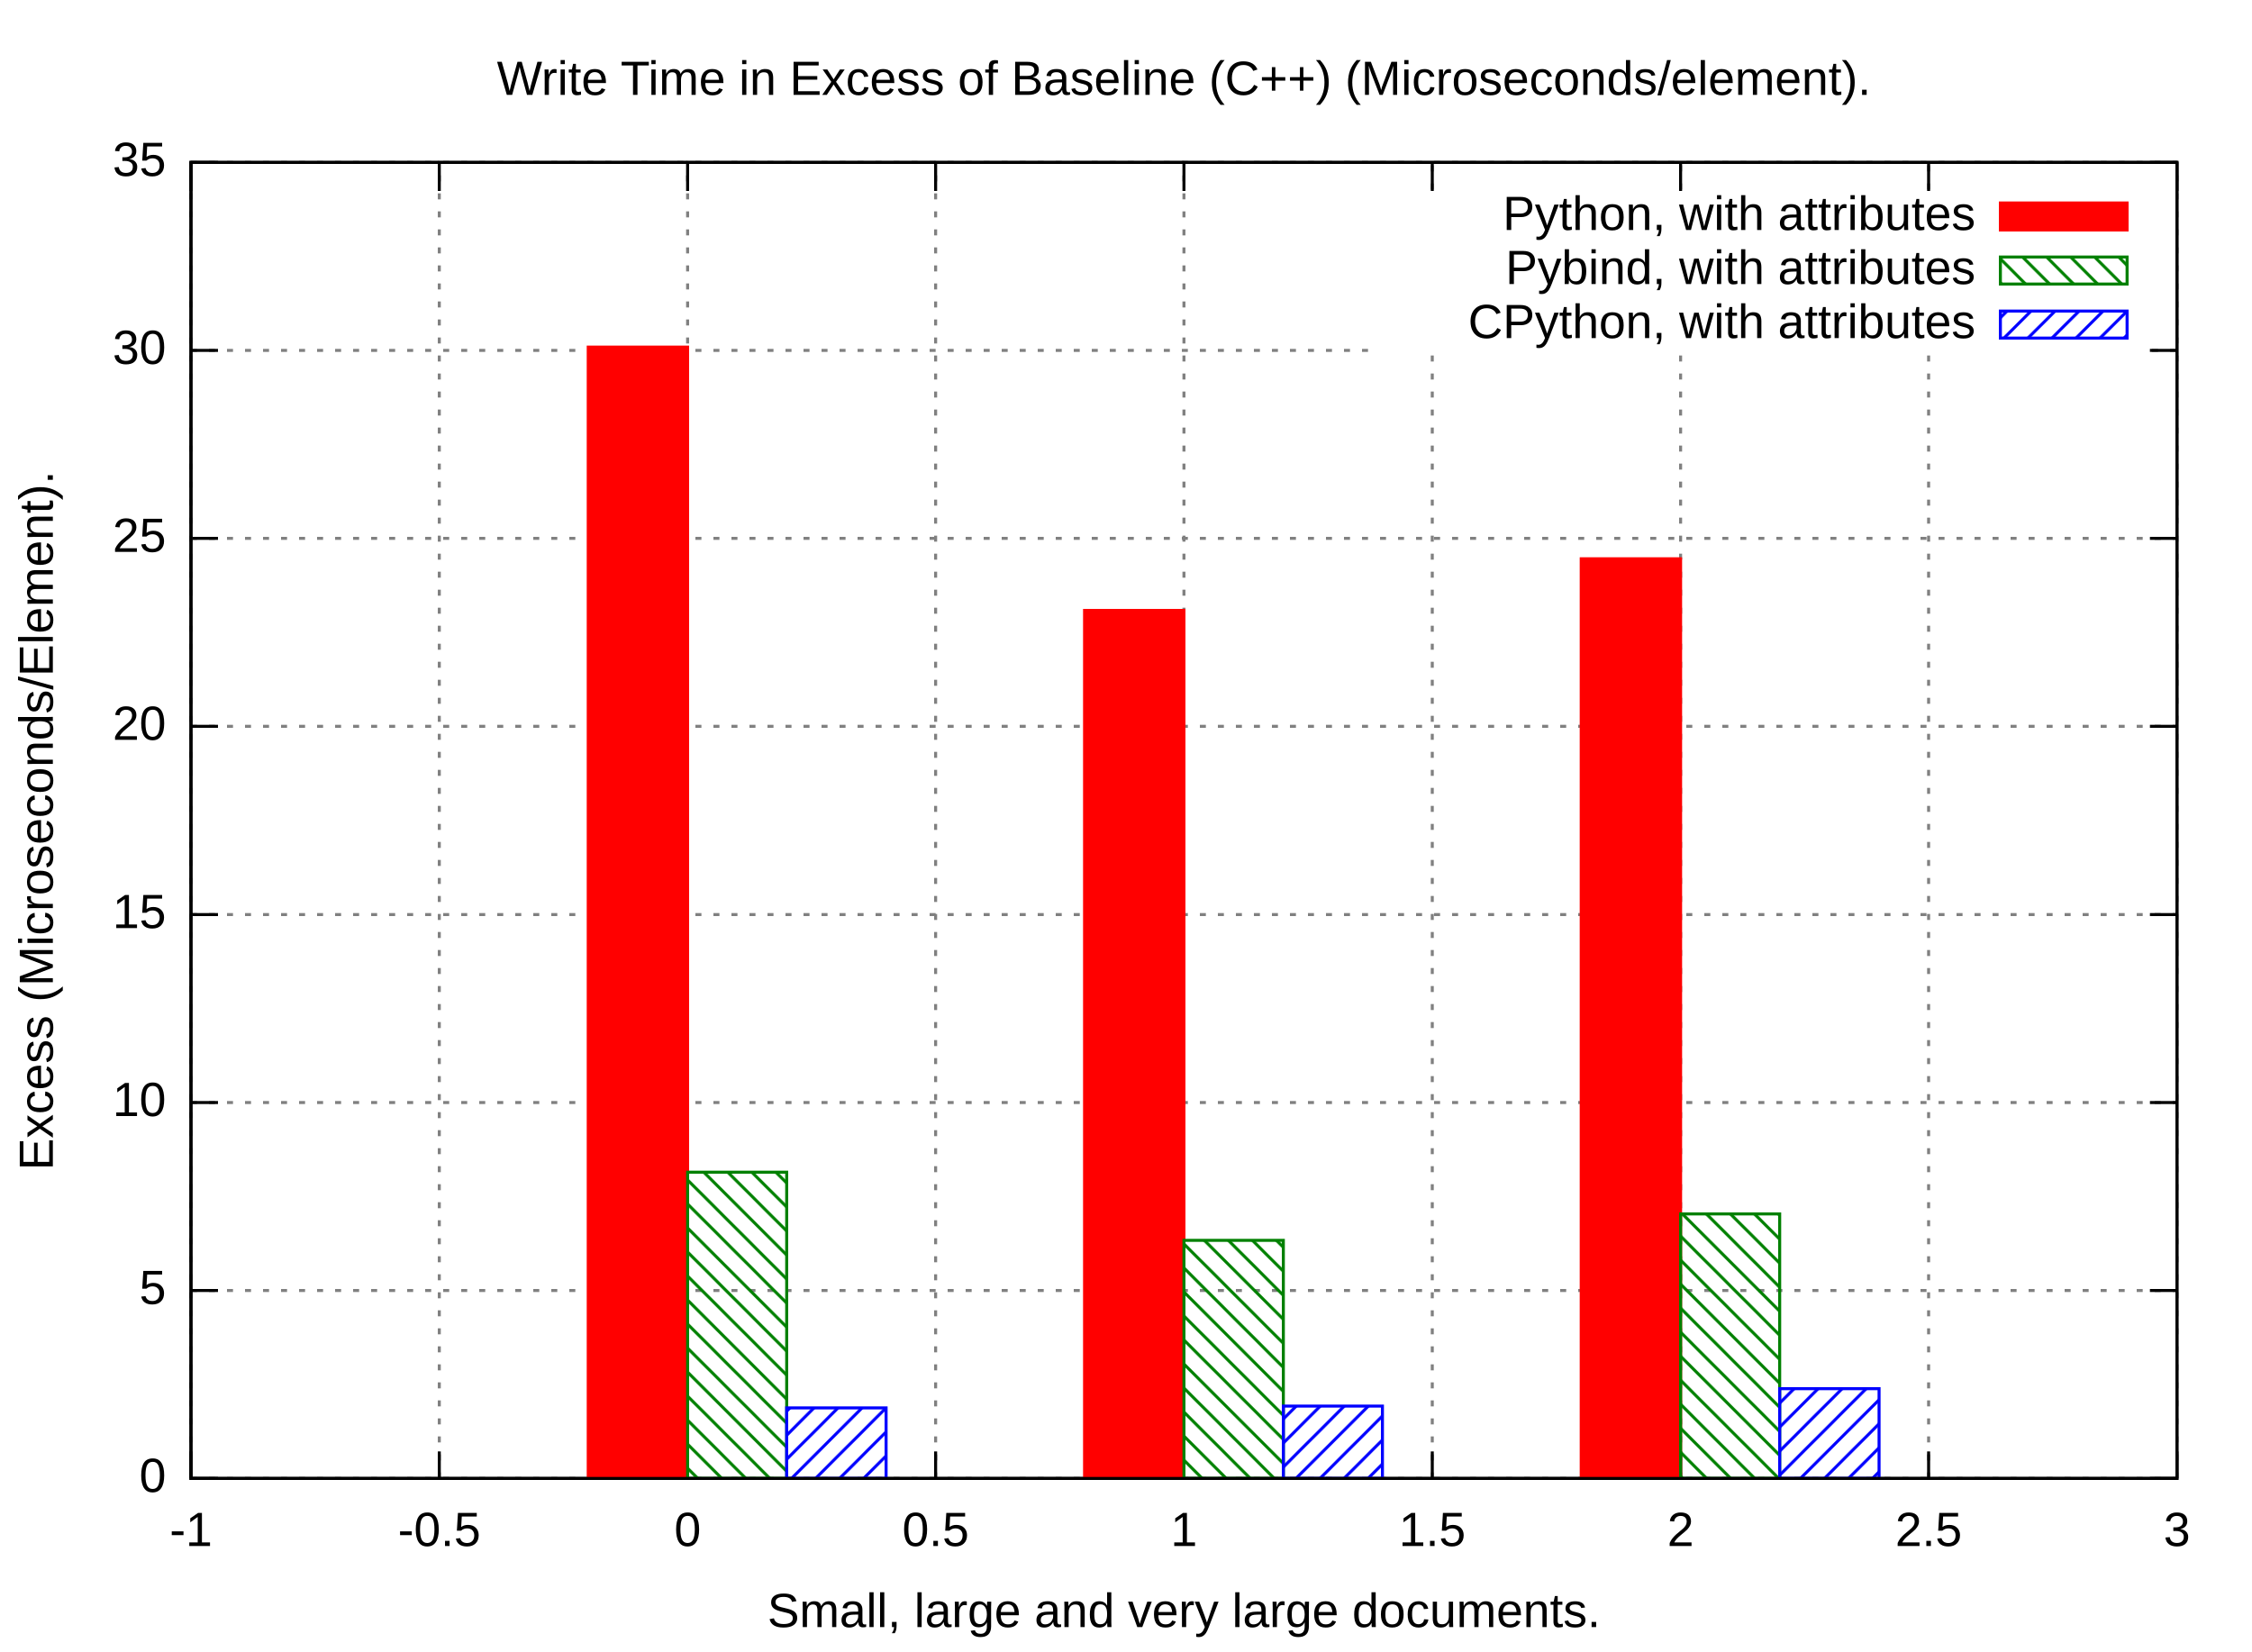
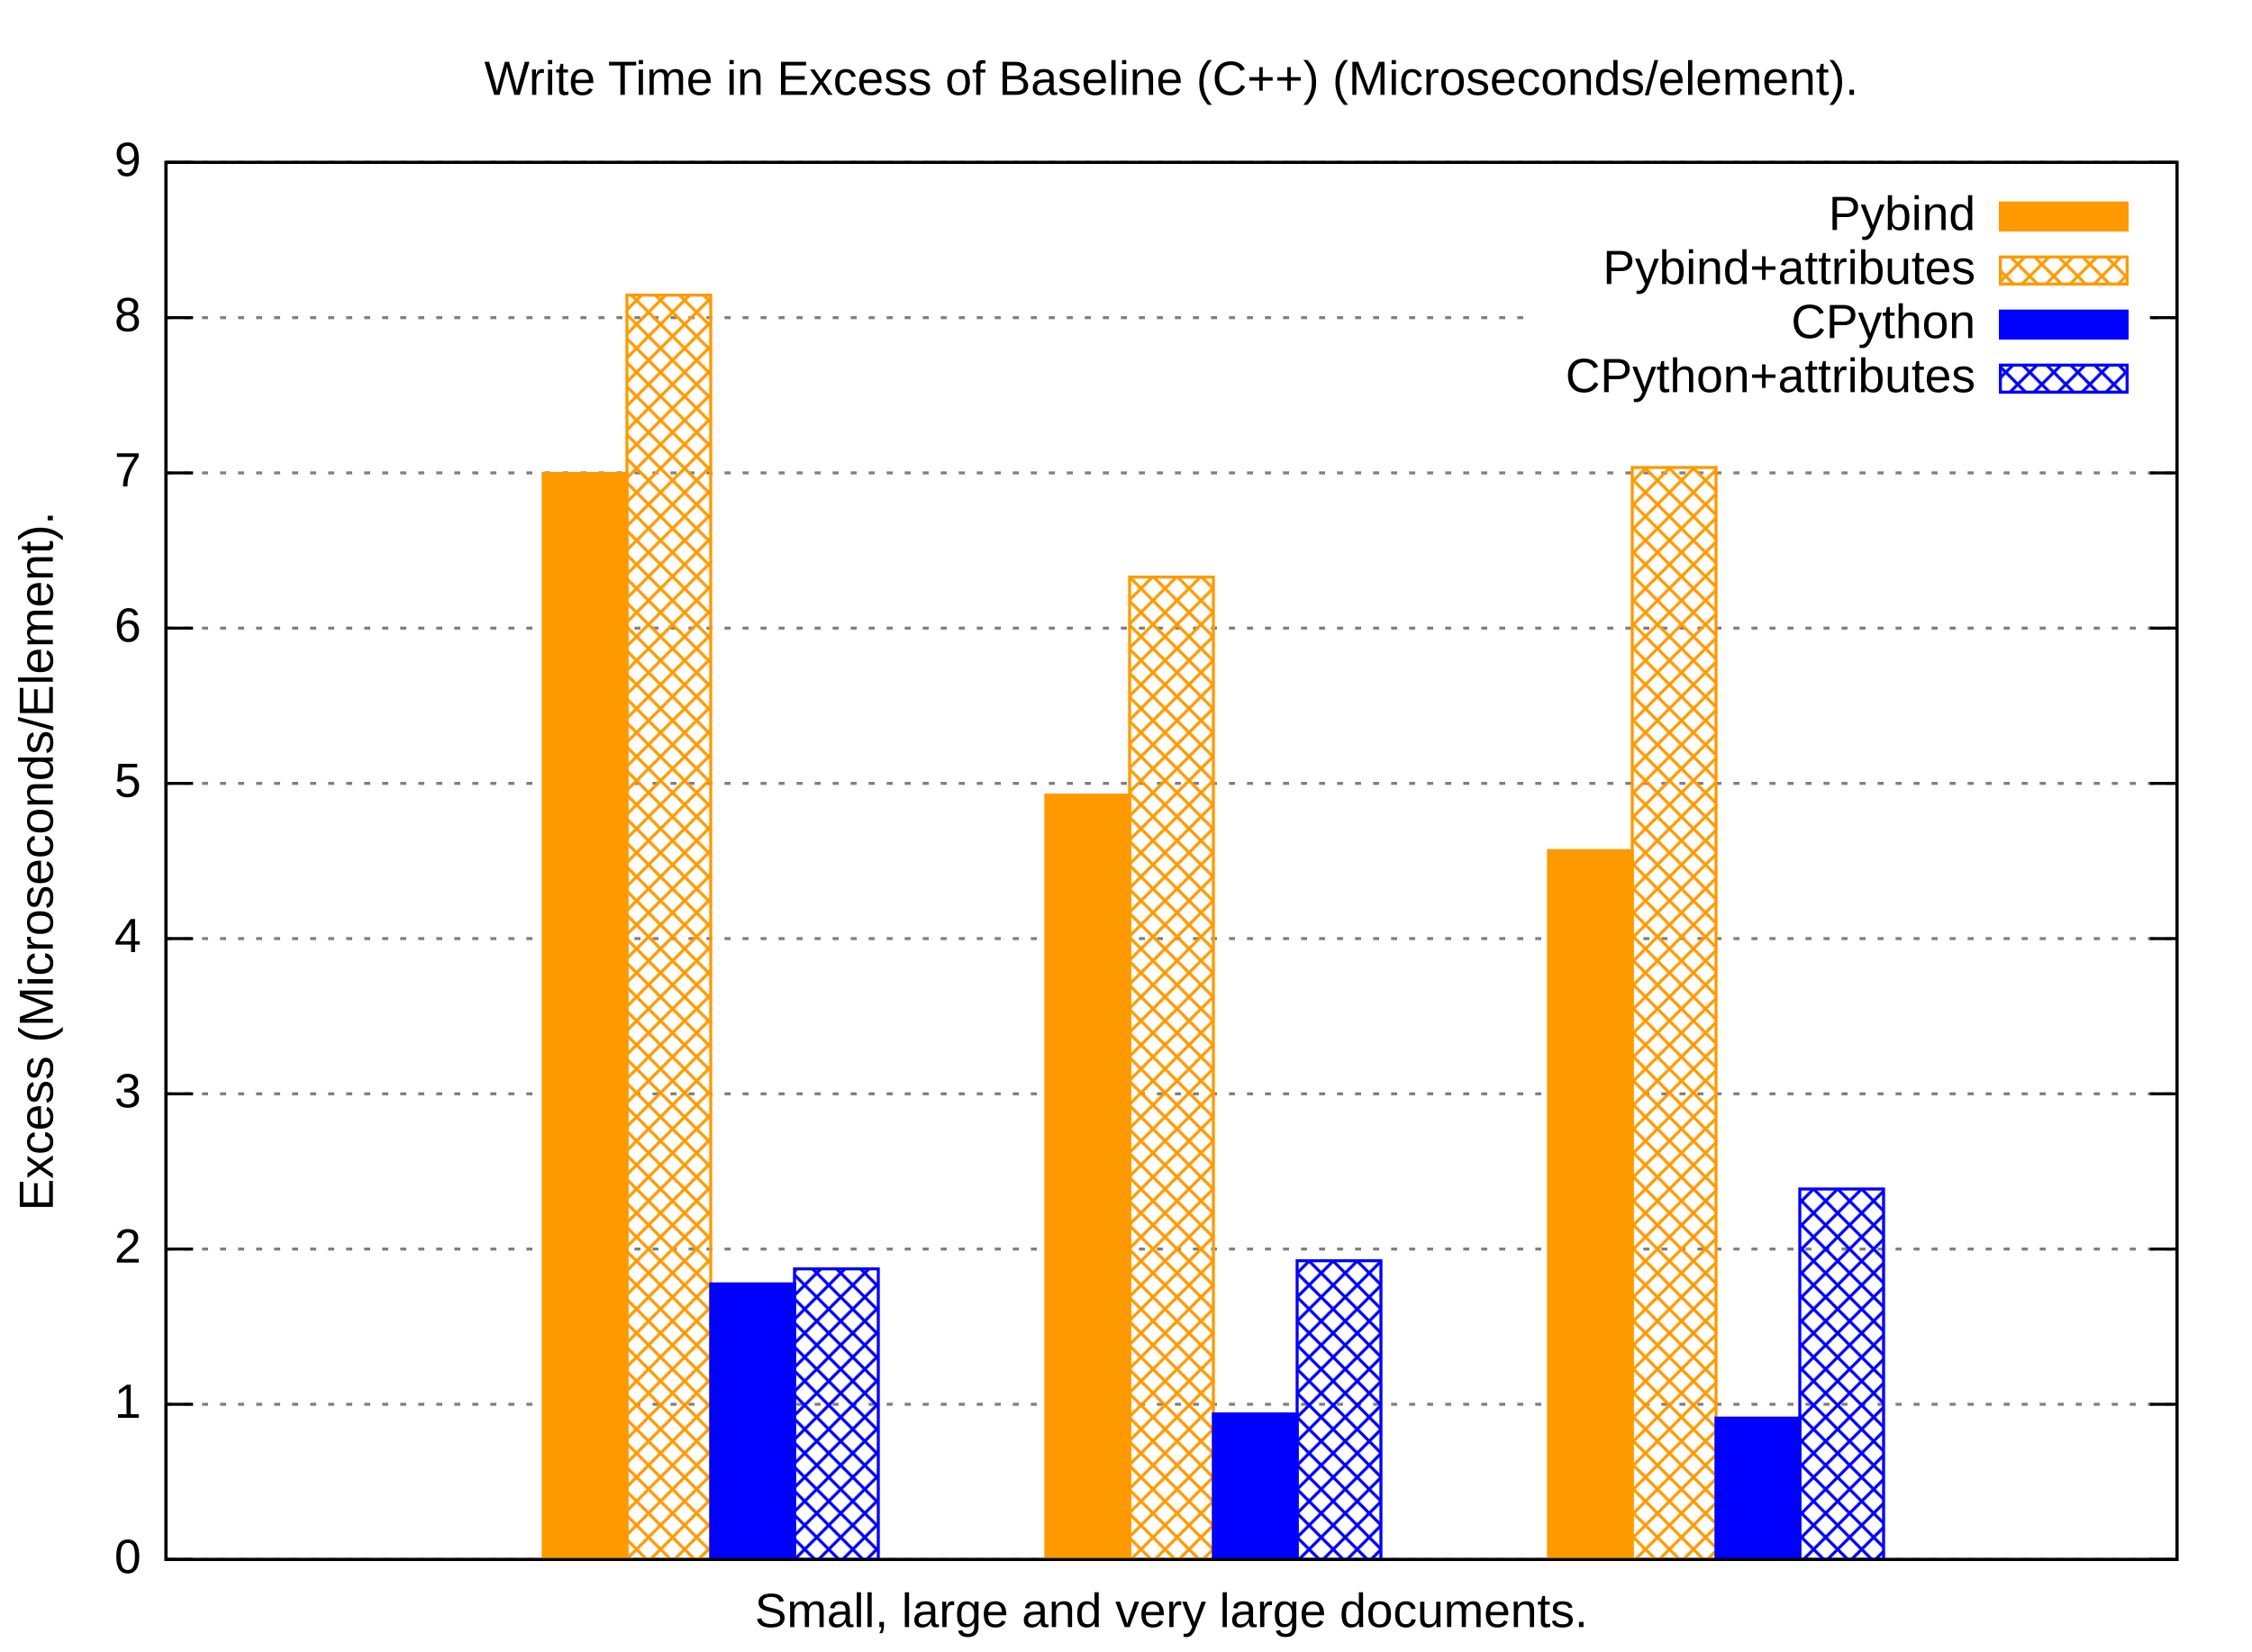
<svg xmlns="http://www.w3.org/2000/svg" xmlns:xlink="http://www.w3.org/1999/xlink" width="750" height="550" viewBox="0 0 750 550">
  <g id="gnuplot_canvas">
    <rect x="0" y="0" width="750" height="550" fill="none" />
    <defs>
      <circle id="gpDot" r="0.5" stroke-width="0.5" />
      <path id="gpPt0" stroke-width="0.222" stroke="currentColor" d="M-1,0 h2 M0,-1 v2" />
      <path id="gpPt1" stroke-width="0.222" stroke="currentColor" d="M-1,-1 L1,1 M1,-1 L-1,1" />
      <path id="gpPt2" stroke-width="0.222" stroke="currentColor" d="M-1,0 L1,0 M0,-1 L0,1 M-1,-1 L1,1 M-1,1 L1,-1" />
      <rect id="gpPt3" stroke-width="0.222" stroke="currentColor" x="-1" y="-1" width="2" height="2" />
      <rect id="gpPt4" stroke-width="0.222" stroke="currentColor" fill="currentColor" x="-1" y="-1" width="2" height="2" />
      <circle id="gpPt5" stroke-width="0.222" stroke="currentColor" cx="0" cy="0" r="1" />
      <use xlink:href="#gpPt5" id="gpPt6" fill="currentColor" stroke="none" />
      <path id="gpPt7" stroke-width="0.222" stroke="currentColor" d="M0,-1.33 L-1.33,0.67 L1.33,0.67 z" />
      <use xlink:href="#gpPt7" id="gpPt8" fill="currentColor" stroke="none" />
      <use xlink:href="#gpPt7" id="gpPt9" stroke="currentColor" transform="rotate(180)" />
      <use xlink:href="#gpPt9" id="gpPt10" fill="currentColor" stroke="none" />
      <use xlink:href="#gpPt3" id="gpPt11" stroke="currentColor" transform="rotate(45)" />
      <use xlink:href="#gpPt11" id="gpPt12" fill="currentColor" stroke="none" />
    </defs>
    <g style="fill:none; color:white; stroke:currentColor; stroke-width:1.00; stroke-linecap:butt; stroke-linejoin:miter">
</g>
    <g style="fill:none; color:black; stroke:currentColor; stroke-width:1.00; stroke-linecap:butt; stroke-linejoin:miter">
</g>
    <g style="fill:none; color:gray; stroke:currentColor; stroke-width:1.00; stroke-linecap:butt; stroke-linejoin:miter">
-       <path stroke="gray" stroke-dasharray=" 2,4" class="gridline" d="M63.6,492.4 L725.0,492.4  h0.01" />
-     </g>
-     <g style="fill:none; color:black; stroke:currentColor; stroke-width:1.00; stroke-linecap:butt; stroke-linejoin:miter">
-       <path stroke="black" d="M63.6,492.4 L72.6,492.4 M725.0,492.4 L716.0,492.4  h0.01" />
-       <g transform="translate(55.3,496.9)" style="stroke:none; fill:black; font-family:Arial; font-size:12.00pt; text-anchor:end">
+       <path stroke="gray" stroke-dasharray=" 2,4" class="gridline" d="M55.3,519.4 L725.0,519.4  h0.01" />
+     </g>
+     <g style="fill:none; color:black; stroke:currentColor; stroke-width:1.00; stroke-linecap:butt; stroke-linejoin:miter">
+       <path stroke="black" d="M55.3,519.4 L64.3,519.4 M725.0,519.4 L716.0,519.4  h0.01" />
+       <g transform="translate(47.0,523.9)" style="stroke:none; fill:black; font-family:Arial; font-size:12.00pt; text-anchor:end">
        <text> 0</text>
      </g>
    </g>
    <g style="fill:none; color:gray; stroke:currentColor; stroke-width:1.00; stroke-linecap:butt; stroke-linejoin:miter">
-       <path stroke="gray" stroke-dasharray=" 2,4" class="gridline" d="M63.6,429.8 L725.0,429.8  h0.01" />
-     </g>
-     <g style="fill:none; color:black; stroke:currentColor; stroke-width:1.00; stroke-linecap:butt; stroke-linejoin:miter">
-       <path stroke="black" d="M63.6,429.8 L72.6,429.8 M725.0,429.8 L716.0,429.8  h0.01" />
-       <g transform="translate(55.3,434.3)" style="stroke:none; fill:black; font-family:Arial; font-size:12.00pt; text-anchor:end">
+       <path stroke="gray" stroke-dasharray=" 2,4" class="gridline" d="M55.3,467.7 L725.0,467.7  h0.01" />
+     </g>
+     <g style="fill:none; color:black; stroke:currentColor; stroke-width:1.00; stroke-linecap:butt; stroke-linejoin:miter">
+       <path stroke="black" d="M55.3,467.7 L64.3,467.7 M725.0,467.7 L716.0,467.7  h0.01" />
+       <g transform="translate(47.0,472.2)" style="stroke:none; fill:black; font-family:Arial; font-size:12.00pt; text-anchor:end">
+         <text> 1</text>
+       </g>
+     </g>
+     <g style="fill:none; color:gray; stroke:currentColor; stroke-width:1.00; stroke-linecap:butt; stroke-linejoin:miter">
+       <path stroke="gray" stroke-dasharray=" 2,4" class="gridline" d="M55.3,416.0 L725.0,416.0  h0.01" />
+     </g>
+     <g style="fill:none; color:black; stroke:currentColor; stroke-width:1.00; stroke-linecap:butt; stroke-linejoin:miter">
+       <path stroke="black" d="M55.3,416.0 L64.3,416.0 M725.0,416.0 L716.0,416.0  h0.01" />
+       <g transform="translate(47.0,420.5)" style="stroke:none; fill:black; font-family:Arial; font-size:12.00pt; text-anchor:end">
+         <text> 2</text>
+       </g>
+     </g>
+     <g style="fill:none; color:gray; stroke:currentColor; stroke-width:1.00; stroke-linecap:butt; stroke-linejoin:miter">
+       <path stroke="gray" stroke-dasharray=" 2,4" class="gridline" d="M55.3,364.3 L725.0,364.3  h0.01" />
+     </g>
+     <g style="fill:none; color:black; stroke:currentColor; stroke-width:1.00; stroke-linecap:butt; stroke-linejoin:miter">
+       <path stroke="black" d="M55.3,364.3 L64.3,364.3 M725.0,364.3 L716.0,364.3  h0.01" />
+       <g transform="translate(47.0,368.8)" style="stroke:none; fill:black; font-family:Arial; font-size:12.00pt; text-anchor:end">
+         <text> 3</text>
+       </g>
+     </g>
+     <g style="fill:none; color:gray; stroke:currentColor; stroke-width:1.00; stroke-linecap:butt; stroke-linejoin:miter">
+       <path stroke="gray" stroke-dasharray=" 2,4" class="gridline" d="M55.3,312.6 L725.0,312.6  h0.01" />
+     </g>
+     <g style="fill:none; color:black; stroke:currentColor; stroke-width:1.00; stroke-linecap:butt; stroke-linejoin:miter">
+       <path stroke="black" d="M55.3,312.6 L64.3,312.6 M725.0,312.6 L716.0,312.6  h0.01" />
+       <g transform="translate(47.0,317.1)" style="stroke:none; fill:black; font-family:Arial; font-size:12.00pt; text-anchor:end">
+         <text> 4</text>
+       </g>
+     </g>
+     <g style="fill:none; color:gray; stroke:currentColor; stroke-width:1.00; stroke-linecap:butt; stroke-linejoin:miter">
+       <path stroke="gray" stroke-dasharray=" 2,4" class="gridline" d="M55.3,260.9 L725.0,260.9  h0.01" />
+     </g>
+     <g style="fill:none; color:black; stroke:currentColor; stroke-width:1.00; stroke-linecap:butt; stroke-linejoin:miter">
+       <path stroke="black" d="M55.3,260.9 L64.3,260.9 M725.0,260.9 L716.0,260.9  h0.01" />
+       <g transform="translate(47.0,265.4)" style="stroke:none; fill:black; font-family:Arial; font-size:12.00pt; text-anchor:end">
        <text> 5</text>
      </g>
    </g>
    <g style="fill:none; color:gray; stroke:currentColor; stroke-width:1.00; stroke-linecap:butt; stroke-linejoin:miter">
-       <path stroke="gray" stroke-dasharray=" 2,4" class="gridline" d="M63.6,367.2 L725.0,367.2  h0.01" />
-     </g>
-     <g style="fill:none; color:black; stroke:currentColor; stroke-width:1.00; stroke-linecap:butt; stroke-linejoin:miter">
-       <path stroke="black" d="M63.6,367.2 L72.6,367.2 M725.0,367.2 L716.0,367.2  h0.01" />
-       <g transform="translate(55.3,371.7)" style="stroke:none; fill:black; font-family:Arial; font-size:12.00pt; text-anchor:end">
-         <text> 10</text>
-       </g>
-     </g>
-     <g style="fill:none; color:gray; stroke:currentColor; stroke-width:1.00; stroke-linecap:butt; stroke-linejoin:miter">
-       <path stroke="gray" stroke-dasharray=" 2,4" class="gridline" d="M63.6,304.6 L725.0,304.6  h0.01" />
-     </g>
-     <g style="fill:none; color:black; stroke:currentColor; stroke-width:1.00; stroke-linecap:butt; stroke-linejoin:miter">
-       <path stroke="black" d="M63.6,304.6 L72.6,304.6 M725.0,304.6 L716.0,304.6  h0.01" />
-       <g transform="translate(55.3,309.1)" style="stroke:none; fill:black; font-family:Arial; font-size:12.00pt; text-anchor:end">
-         <text> 15</text>
-       </g>
-     </g>
-     <g style="fill:none; color:gray; stroke:currentColor; stroke-width:1.00; stroke-linecap:butt; stroke-linejoin:miter">
-       <path stroke="gray" stroke-dasharray=" 2,4" class="gridline" d="M63.6,241.9 L725.0,241.9  h0.01" />
-     </g>
-     <g style="fill:none; color:black; stroke:currentColor; stroke-width:1.00; stroke-linecap:butt; stroke-linejoin:miter">
-       <path stroke="black" d="M63.6,241.9 L72.6,241.9 M725.0,241.9 L716.0,241.9  h0.01" />
-       <g transform="translate(55.3,246.4)" style="stroke:none; fill:black; font-family:Arial; font-size:12.00pt; text-anchor:end">
-         <text> 20</text>
-       </g>
-     </g>
-     <g style="fill:none; color:gray; stroke:currentColor; stroke-width:1.00; stroke-linecap:butt; stroke-linejoin:miter">
-       <path stroke="gray" stroke-dasharray=" 2,4" class="gridline" d="M63.6,179.3 L725.0,179.3  h0.01" />
-     </g>
-     <g style="fill:none; color:black; stroke:currentColor; stroke-width:1.00; stroke-linecap:butt; stroke-linejoin:miter">
-       <path stroke="black" d="M63.6,179.3 L72.6,179.3 M725.0,179.3 L716.0,179.3  h0.01" />
-       <g transform="translate(55.3,183.8)" style="stroke:none; fill:black; font-family:Arial; font-size:12.00pt; text-anchor:end">
-         <text> 25</text>
-       </g>
-     </g>
-     <g style="fill:none; color:gray; stroke:currentColor; stroke-width:1.00; stroke-linecap:butt; stroke-linejoin:miter">
-       <path stroke="gray" stroke-dasharray=" 2,4" class="gridline" d="M63.6,116.7 L458.7,116.7 M716.7,116.7 L725.0,116.7  h0.01" />
-     </g>
-     <g style="fill:none; color:black; stroke:currentColor; stroke-width:1.00; stroke-linecap:butt; stroke-linejoin:miter">
-       <path stroke="black" d="M63.6,116.7 L72.6,116.7 M725.0,116.7 L716.0,116.7  h0.01" />
-       <g transform="translate(55.3,121.2)" style="stroke:none; fill:black; font-family:Arial; font-size:12.00pt; text-anchor:end">
-         <text> 30</text>
-       </g>
-     </g>
-     <g style="fill:none; color:gray; stroke:currentColor; stroke-width:1.00; stroke-linecap:butt; stroke-linejoin:miter">
-       <path stroke="gray" stroke-dasharray=" 2,4" class="gridline" d="M63.6,54.1 L725.0,54.1  h0.01" />
-     </g>
-     <g style="fill:none; color:black; stroke:currentColor; stroke-width:1.00; stroke-linecap:butt; stroke-linejoin:miter">
-       <path stroke="black" d="M63.6,54.1 L72.6,54.1 M725.0,54.1 L716.0,54.1  h0.01" />
-       <g transform="translate(55.3,58.6)" style="stroke:none; fill:black; font-family:Arial; font-size:12.00pt; text-anchor:end">
-         <text> 35</text>
-       </g>
-     </g>
-     <g style="fill:none; color:gray; stroke:currentColor; stroke-width:1.00; stroke-linecap:butt; stroke-linejoin:miter">
-       <path stroke="gray" stroke-dasharray=" 2,4" class="gridline" d="M63.6,492.4 L63.6,54.1  h0.01" />
-     </g>
-     <g style="fill:none; color:black; stroke:currentColor; stroke-width:1.00; stroke-linecap:butt; stroke-linejoin:miter">
-       <path stroke="black" d="M63.6,492.4 L63.6,483.4 M63.6,54.1 L63.6,63.1  h0.01" />
-       <g transform="translate(63.6,514.9)" style="stroke:none; fill:black; font-family:Arial; font-size:12.00pt; text-anchor:middle">
-         <text>-1</text>
-       </g>
-     </g>
-     <g style="fill:none; color:gray; stroke:currentColor; stroke-width:1.00; stroke-linecap:butt; stroke-linejoin:miter">
-       <path stroke="gray" stroke-dasharray=" 2,4" class="gridline" d="M146.3,492.4 L146.3,54.1  h0.01" />
-     </g>
-     <g style="fill:none; color:black; stroke:currentColor; stroke-width:1.00; stroke-linecap:butt; stroke-linejoin:miter">
-       <path stroke="black" d="M146.3,492.4 L146.3,483.4 M146.3,54.1 L146.3,63.1  h0.01" />
-       <g transform="translate(146.3,514.9)" style="stroke:none; fill:black; font-family:Arial; font-size:12.00pt; text-anchor:middle">
-         <text>-0.5</text>
-       </g>
-     </g>
-     <g style="fill:none; color:gray; stroke:currentColor; stroke-width:1.00; stroke-linecap:butt; stroke-linejoin:miter">
-       <path stroke="gray" stroke-dasharray=" 2,4" class="gridline" d="M229.0,492.4 L229.0,54.1  h0.01" />
-     </g>
-     <g style="fill:none; color:black; stroke:currentColor; stroke-width:1.00; stroke-linecap:butt; stroke-linejoin:miter">
-       <path stroke="black" d="M229.0,492.4 L229.0,483.4 M229.0,54.1 L229.0,63.1  h0.01" />
-       <g transform="translate(229.0,514.9)" style="stroke:none; fill:black; font-family:Arial; font-size:12.00pt; text-anchor:middle">
-         <text> 0</text>
-       </g>
-     </g>
-     <g style="fill:none; color:gray; stroke:currentColor; stroke-width:1.00; stroke-linecap:butt; stroke-linejoin:miter">
-       <path stroke="gray" stroke-dasharray=" 2,4" class="gridline" d="M311.6,492.4 L311.6,54.1  h0.01" />
-     </g>
-     <g style="fill:none; color:black; stroke:currentColor; stroke-width:1.00; stroke-linecap:butt; stroke-linejoin:miter">
-       <path stroke="black" d="M311.6,492.4 L311.6,483.4 M311.6,54.1 L311.6,63.1  h0.01" />
-       <g transform="translate(311.6,514.9)" style="stroke:none; fill:black; font-family:Arial; font-size:12.00pt; text-anchor:middle">
-         <text> 0.5</text>
-       </g>
-     </g>
-     <g style="fill:none; color:gray; stroke:currentColor; stroke-width:1.00; stroke-linecap:butt; stroke-linejoin:miter">
-       <path stroke="gray" stroke-dasharray=" 2,4" class="gridline" d="M394.3,492.4 L394.3,54.1  h0.01" />
-     </g>
-     <g style="fill:none; color:black; stroke:currentColor; stroke-width:1.00; stroke-linecap:butt; stroke-linejoin:miter">
-       <path stroke="black" d="M394.3,492.4 L394.3,483.4 M394.3,54.1 L394.3,63.1  h0.01" />
-       <g transform="translate(394.3,514.9)" style="stroke:none; fill:black; font-family:Arial; font-size:12.00pt; text-anchor:middle">
-         <text> 1</text>
-       </g>
-     </g>
-     <g style="fill:none; color:gray; stroke:currentColor; stroke-width:1.00; stroke-linecap:butt; stroke-linejoin:miter">
-       <path stroke="gray" stroke-dasharray=" 2,4" class="gridline" d="M477.0,492.4 L477.0,117.1 M477.0,63.1 L477.0,54.1  h0.01" />
-     </g>
-     <g style="fill:none; color:black; stroke:currentColor; stroke-width:1.00; stroke-linecap:butt; stroke-linejoin:miter">
-       <path stroke="black" d="M477.0,492.4 L477.0,483.4 M477.0,54.1 L477.0,63.1  h0.01" />
-       <g transform="translate(477.0,514.9)" style="stroke:none; fill:black; font-family:Arial; font-size:12.00pt; text-anchor:middle">
-         <text> 1.5</text>
-       </g>
-     </g>
-     <g style="fill:none; color:gray; stroke:currentColor; stroke-width:1.00; stroke-linecap:butt; stroke-linejoin:miter">
-       <path stroke="gray" stroke-dasharray=" 2,4" class="gridline" d="M559.7,492.4 L559.7,117.1 M559.7,63.1 L559.7,54.1  h0.01" />
-     </g>
-     <g style="fill:none; color:black; stroke:currentColor; stroke-width:1.00; stroke-linecap:butt; stroke-linejoin:miter">
-       <path stroke="black" d="M559.7,492.4 L559.7,483.4 M559.7,54.1 L559.7,63.1  h0.01" />
-       <g transform="translate(559.7,514.9)" style="stroke:none; fill:black; font-family:Arial; font-size:12.00pt; text-anchor:middle">
-         <text> 2</text>
-       </g>
-     </g>
-     <g style="fill:none; color:gray; stroke:currentColor; stroke-width:1.00; stroke-linecap:butt; stroke-linejoin:miter">
-       <path stroke="gray" stroke-dasharray=" 2,4" class="gridline" d="M642.3,492.4 L642.3,117.1 M642.3,63.1 L642.3,54.1  h0.01" />
-     </g>
-     <g style="fill:none; color:black; stroke:currentColor; stroke-width:1.00; stroke-linecap:butt; stroke-linejoin:miter">
-       <path stroke="black" d="M642.3,492.4 L642.3,483.4 M642.3,54.1 L642.3,63.1  h0.01" />
-       <g transform="translate(642.3,514.9)" style="stroke:none; fill:black; font-family:Arial; font-size:12.00pt; text-anchor:middle">
-         <text> 2.5</text>
-       </g>
-     </g>
-     <g style="fill:none; color:gray; stroke:currentColor; stroke-width:1.00; stroke-linecap:butt; stroke-linejoin:miter">
-       <path stroke="gray" stroke-dasharray=" 2,4" class="gridline" d="M725.0,492.4 L725.0,54.1  h0.01" />
-     </g>
-     <g style="fill:none; color:black; stroke:currentColor; stroke-width:1.00; stroke-linecap:butt; stroke-linejoin:miter">
-       <path stroke="black" d="M725.0,492.4 L725.0,483.4 M725.0,54.1 L725.0,63.1  h0.01" />
-       <g transform="translate(725.0,514.9)" style="stroke:none; fill:black; font-family:Arial; font-size:12.00pt; text-anchor:middle">
-         <text> 3</text>
-       </g>
-       <path stroke="black" d="M63.6,54.1 L63.6,492.4 L725.0,492.4 L725.0,54.1 L63.6,54.1 Z  h0.01" />
-       <g transform="translate(17.6,273.3) rotate(270)" style="stroke:none; fill:black; font-family:Arial; font-size:12.00pt; text-anchor:middle">
+       <path stroke="gray" stroke-dasharray=" 2,4" class="gridline" d="M55.3,209.2 L725.0,209.2  h0.01" />
+     </g>
+     <g style="fill:none; color:black; stroke:currentColor; stroke-width:1.00; stroke-linecap:butt; stroke-linejoin:miter">
+       <path stroke="black" d="M55.3,209.2 L64.3,209.2 M725.0,209.2 L716.0,209.2  h0.01" />
+       <g transform="translate(47.0,213.7)" style="stroke:none; fill:black; font-family:Arial; font-size:12.00pt; text-anchor:end">
+         <text> 6</text>
+       </g>
+     </g>
+     <g style="fill:none; color:gray; stroke:currentColor; stroke-width:1.00; stroke-linecap:butt; stroke-linejoin:miter">
+       <path stroke="gray" stroke-dasharray=" 2,4" class="gridline" d="M55.3,157.5 L725.0,157.5  h0.01" />
+     </g>
+     <g style="fill:none; color:black; stroke:currentColor; stroke-width:1.00; stroke-linecap:butt; stroke-linejoin:miter">
+       <path stroke="black" d="M55.3,157.5 L64.3,157.5 M725.0,157.5 L716.0,157.5  h0.01" />
+       <g transform="translate(47.0,162.0)" style="stroke:none; fill:black; font-family:Arial; font-size:12.00pt; text-anchor:end">
+         <text> 7</text>
+       </g>
+     </g>
+     <g style="fill:none; color:gray; stroke:currentColor; stroke-width:1.00; stroke-linecap:butt; stroke-linejoin:miter">
+       <path stroke="gray" stroke-dasharray=" 2,4" class="gridline" d="M55.3,105.8 L508.5,105.8 M716.7,105.8 L725.0,105.8  h0.01" />
+     </g>
+     <g style="fill:none; color:black; stroke:currentColor; stroke-width:1.00; stroke-linecap:butt; stroke-linejoin:miter">
+       <path stroke="black" d="M55.3,105.8 L64.3,105.8 M725.0,105.8 L716.0,105.8  h0.01" />
+       <g transform="translate(47.0,110.3)" style="stroke:none; fill:black; font-family:Arial; font-size:12.00pt; text-anchor:end">
+         <text> 8</text>
+       </g>
+     </g>
+     <g style="fill:none; color:gray; stroke:currentColor; stroke-width:1.00; stroke-linecap:butt; stroke-linejoin:miter">
+       <path stroke="gray" stroke-dasharray=" 2,4" class="gridline" d="M55.3,54.1 L725.0,54.1  h0.01" />
+     </g>
+     <g style="fill:none; color:black; stroke:currentColor; stroke-width:1.00; stroke-linecap:butt; stroke-linejoin:miter">
+       <path stroke="black" d="M55.3,54.1 L64.3,54.1 M725.0,54.1 L716.0,54.1  h0.01" />
+       <g transform="translate(47.0,58.6)" style="stroke:none; fill:black; font-family:Arial; font-size:12.00pt; text-anchor:end">
+         <text> 9</text>
+       </g>
+       <path stroke="black" d="M55.3,54.1 L55.3,519.4 L725.0,519.4 L725.0,54.1 L55.3,54.1 Z  h0.01" />
+       <g transform="translate(17.6,286.8) rotate(270)" style="stroke:none; fill:black; font-family:Arial; font-size:12.00pt; text-anchor:middle">
        <text>Excess (Microseconds/Element).</text>
      </g>
-       <g transform="translate(394.3,541.9)" style="stroke:none; fill:black; font-family:Arial; font-size:12.00pt; text-anchor:middle">
+       <g transform="translate(390.1,541.9)" style="stroke:none; fill:black; font-family:Arial; font-size:12.00pt; text-anchor:middle">
        <text>Small, large and very large documents.</text>
      </g>
-       <g transform="translate(394.3,31.6)" style="stroke:none; fill:black; font-family:Arial; font-size:12.00pt; text-anchor:middle">
+       <g transform="translate(390.1,31.6)" style="stroke:none; fill:black; font-family:Arial; font-size:12.00pt; text-anchor:middle">
        <text>Write Time in Excess of Baseline (C++) (Microseconds/element).</text>
      </g>
    </g>
    <g id="gnuplot_plot_1">
-       <g style="fill:none; color:red; stroke:currentColor; stroke-width:1.00; stroke-linecap:butt; stroke-linejoin:miter">
+       <g style="fill:none; color:#FF9900; stroke:currentColor; stroke-width:1.00; stroke-linecap:butt; stroke-linejoin:miter">
        <g transform="translate(657.9,76.6)" style="stroke:none; fill:black; font-family:Arial; font-size:12.00pt; text-anchor:end">
-           <text>Python, with attributes</text>
+           <text>Pybind</text>
        </g>
        <defs>
          <pattern id="gpPat1" patternUnits="userSpaceOnUse" x="0" y="0" width="8" height="8">
            <path style="stroke:none; fill:currentColor" d="M0,0 L0,8 L8,8 L8,0 L0,0" />
          </pattern>
        </defs>
        <g style="stroke:none; shape-rendering:crispEdges">
          <polygon fill="url(#gpPat1)" points="666.2,76.6 708.4,76.6 708.4,67.6 666.2,67.6 " />
        </g>
        <path d="M666.2,76.6 L708.4,76.6 L708.4,67.6 L666.2,67.6 L666.2,76.6 Z  h0.01" />
        <g style="stroke:none; shape-rendering:crispEdges">
-           <polygon fill="url(#gpPat1)" points="195.9,492.4 229.1,492.4 229.1,115.5 195.9,115.5 " />
-         </g>
-         <path d="M195.9,492.4 L195.9,115.6 L229.0,115.6 L229.0,492.4 L195.9,492.4 Z  h0.01" />
-         <g style="stroke:none; shape-rendering:crispEdges">
-           <polygon fill="url(#gpPat1)" points="361.2,492.4 394.4,492.4 394.4,203.2 361.2,203.2 " />
-         </g>
-         <path d="M361.2,492.4 L361.2,203.3 L394.3,203.3 L394.3,492.4 L361.2,492.4 Z  h0.01" />
-         <g style="stroke:none; shape-rendering:crispEdges">
-           <polygon fill="url(#gpPat1)" points="526.6,492.4 559.8,492.4 559.8,186.0 526.6,186.0 " />
-         </g>
-         <path d="M526.6,492.4 L526.6,186.1 L559.7,186.1 L559.7,492.4 L526.6,492.4 Z  h0.01" />
+           <polygon fill="url(#gpPat1)" points="180.9,519.4 208.9,519.4 208.9,157.6 180.9,157.6 " />
+         </g>
+         <path d="M180.9,519.4 L180.9,157.7 L208.8,157.7 L208.8,519.4 L180.9,519.4 Z  h0.01" />
+         <g style="stroke:none; shape-rendering:crispEdges">
+           <polygon fill="url(#gpPat1)" points="348.3,519.4 376.3,519.4 376.3,264.7 348.3,264.7 " />
+         </g>
+         <path d="M348.3,519.4 L348.3,264.8 L376.2,264.8 L376.2,519.4 L348.3,519.4 Z  h0.01" />
+         <g style="stroke:none; shape-rendering:crispEdges">
+           <polygon fill="url(#gpPat1)" points="515.7,519.4 543.7,519.4 543.7,283.2 515.7,283.2 " />
+         </g>
+         <path d="M515.7,519.4 L515.7,283.3 L543.6,283.3 L543.6,519.4 L515.7,519.4 Z  h0.01" />
      </g>
    </g>
    <g id="gnuplot_plot_2">
-       <g style="fill:none; color:green; stroke:currentColor; stroke-width:1.00; stroke-linecap:butt; stroke-linejoin:miter">
+       <g style="fill:none; color:#FF9900; stroke:currentColor; stroke-width:1.00; stroke-linecap:butt; stroke-linejoin:miter">
        <g transform="translate(657.9,94.6)" style="stroke:none; fill:black; font-family:Arial; font-size:12.00pt; text-anchor:end">
-           <text>Pybind, with attributes</text>
+           <text>Pybind+attributes</text>
        </g>
        <defs>
          <pattern id="gpPat2" patternUnits="userSpaceOnUse" x="0" y="0" width="8" height="8">
-             <path style="fill:none; stroke:currentColor" d="M-4,0 L8,12 M0,-4 L12,8" />
+             <path style="fill:none; stroke:currentColor" d="M0,0 L8,8 M0,8 L8,0" />
          </pattern>
        </defs>
        <g style="stroke:none; shape-rendering:crispEdges">
          <polygon fill="url(#gpPat2)" points="666.2,94.6 708.4,94.6 708.4,85.6 666.2,85.6 " />
        </g>
        <path d="M666.2,94.6 L708.4,94.6 L708.4,85.6 L666.2,85.6 L666.2,94.6 Z  h0.01" />
        <g style="stroke:none; shape-rendering:crispEdges">
-           <polygon fill="url(#gpPat2)" points="229.0,492.4 262.1,492.4 262.1,390.3 229.0,390.3 " />
-         </g>
-         <path d="M229.0,492.4 L229.0,390.4 L262.0,390.4 L262.0,492.4 L229.0,492.4 Z  h0.01" />
-         <g style="stroke:none; shape-rendering:crispEdges">
-           <polygon fill="url(#gpPat2)" points="394.3,492.4 427.5,492.4 427.5,413.0 394.3,413.0 " />
-         </g>
-         <path d="M394.3,492.4 L394.3,413.1 L427.4,413.1 L427.4,492.4 L394.3,492.4 Z  h0.01" />
-         <g style="stroke:none; shape-rendering:crispEdges">
-           <polygon fill="url(#gpPat2)" points="559.7,492.4 592.8,492.4 592.8,404.2 559.7,404.2 " />
-         </g>
-         <path d="M559.7,492.4 L559.7,404.3 L592.7,404.3 L592.7,492.4 L559.7,492.4 Z  h0.01" />
+           <polygon fill="url(#gpPat2)" points="208.8,519.4 236.8,519.4 236.8,98.2 208.8,98.2 " />
+         </g>
+         <path d="M208.8,519.4 L208.8,98.3 L236.7,98.3 L236.7,519.4 L208.8,519.4 Z  h0.01" />
+         <g style="stroke:none; shape-rendering:crispEdges">
+           <polygon fill="url(#gpPat2)" points="376.2,519.4 404.2,519.4 404.2,192.1 376.2,192.1 " />
+         </g>
+         <path d="M376.2,519.4 L376.2,192.2 L404.1,192.2 L404.1,519.4 L376.2,519.4 Z  h0.01" />
+         <g style="stroke:none; shape-rendering:crispEdges">
+           <polygon fill="url(#gpPat2)" points="543.6,519.4 571.6,519.4 571.6,155.6 543.6,155.6 " />
+         </g>
+         <path d="M543.6,519.4 L543.6,155.7 L571.5,155.7 L571.5,519.4 L543.6,519.4 Z  h0.01" />
      </g>
    </g>
    <g id="gnuplot_plot_3">
      <g style="fill:none; color:blue; stroke:currentColor; stroke-width:1.00; stroke-linecap:butt; stroke-linejoin:miter">
        <g transform="translate(657.9,112.6)" style="stroke:none; fill:black; font-family:Arial; font-size:12.00pt; text-anchor:end">
-           <text>CPython, with attributes</text>
+           <text>CPython</text>
+         </g>
+         <g style="stroke:none; shape-rendering:crispEdges">
+           <polygon fill="currentColor" points="666.2,112.6 708.4,112.6 708.4,103.6 666.2,103.6 " />
+         </g>
+         <path d="M666.2,112.6 L708.4,112.6 L708.4,103.6 L666.2,103.6 L666.2,112.6 Z  h0.01" />
+         <g style="stroke:none; shape-rendering:crispEdges">
+           <polygon fill="currentColor" points="236.7,519.4 264.7,519.4 264.7,427.5 236.7,427.5 " />
+         </g>
+         <path d="M236.7,519.4 L236.7,427.6 L264.6,427.6 L264.6,519.4 L236.7,519.4 Z  h0.01" />
+         <g style="stroke:none; shape-rendering:crispEdges">
+           <polygon fill="currentColor" points="404.1,519.4 432.1,519.4 432.1,470.8 404.1,470.8 " />
+         </g>
+         <path d="M404.1,519.4 L404.1,470.9 L432.0,470.9 L432.0,519.4 L404.1,519.4 Z  h0.01" />
+         <g style="stroke:none; shape-rendering:crispEdges">
+           <polygon fill="currentColor" points="571.5,519.4 599.5,519.4 599.5,472.2 571.5,472.2 " />
+         </g>
+         <path d="M571.5,519.4 L571.5,472.3 L599.4,472.3 L599.4,519.4 L571.5,519.4 Z  h0.01" />
+       </g>
+     </g>
+     <g id="gnuplot_plot_4">
+       <g style="fill:none; color:blue; stroke:currentColor; stroke-width:1.00; stroke-linecap:butt; stroke-linejoin:miter">
+         <g transform="translate(657.9,130.6)" style="stroke:none; fill:black; font-family:Arial; font-size:12.00pt; text-anchor:end">
+           <text>CPython+attributes</text>
        </g>
        <defs>
          <pattern id="gpPat3" patternUnits="userSpaceOnUse" x="0" y="0" width="8" height="8">
-             <path style="fill:none; stroke:currentColor" d="M-4,8 L8,-4 M0,12 L12,0" />
+             <path style="fill:none; stroke:currentColor" d="M0,0 L8,8 M0,8 L8,0" />
          </pattern>
        </defs>
        <g style="stroke:none; shape-rendering:crispEdges">
-           <polygon fill="url(#gpPat3)" points="666.2,112.6 708.4,112.6 708.4,103.6 666.2,103.6 " />
-         </g>
-         <path d="M666.2,112.6 L708.4,112.6 L708.4,103.6 L666.2,103.6 L666.2,112.6 Z  h0.01" />
-         <g style="stroke:none; shape-rendering:crispEdges">
-           <polygon fill="url(#gpPat3)" points="262.0,492.4 295.2,492.4 295.2,468.8 262.0,468.8 " />
-         </g>
-         <path d="M262.0,492.4 L262.0,468.9 L295.1,468.9 L295.1,492.4 L262.0,492.4 Z  h0.01" />
-         <g style="stroke:none; shape-rendering:crispEdges">
-           <polygon fill="url(#gpPat3)" points="427.4,492.4 460.5,492.4 460.5,468.2 427.4,468.2 " />
-         </g>
-         <path d="M427.4,492.4 L427.4,468.3 L460.4,468.3 L460.4,492.4 L427.4,492.4 Z  h0.01" />
-         <g style="stroke:none; shape-rendering:crispEdges">
-           <polygon fill="url(#gpPat3)" points="592.7,492.4 625.9,492.4 625.9,462.4 592.7,462.4 " />
-         </g>
-         <path d="M592.7,492.4 L592.7,462.5 L625.8,462.5 L625.8,492.4 L592.7,492.4 Z  h0.01" />
-       </g>
-     </g>
-     <g style="fill:none; color:black; stroke:currentColor; stroke-width:1.00; stroke-linecap:butt; stroke-linejoin:miter">
-       <path stroke="black" d="M63.6,54.1 L63.6,492.4 L725.0,492.4 L725.0,54.1 L63.6,54.1 Z  h0.01" />
+           <polygon fill="url(#gpPat3)" points="666.2,130.6 708.4,130.6 708.4,121.6 666.2,121.6 " />
+         </g>
+         <path d="M666.2,130.6 L708.4,130.6 L708.4,121.6 L666.2,121.6 L666.2,130.6 Z  h0.01" />
+         <g style="stroke:none; shape-rendering:crispEdges">
+           <polygon fill="url(#gpPat3)" points="264.6,519.4 292.6,519.4 292.6,422.5 264.6,422.5 " />
+         </g>
+         <path d="M264.6,519.4 L264.6,422.6 L292.5,422.6 L292.5,519.4 L264.6,519.4 Z  h0.01" />
+         <g style="stroke:none; shape-rendering:crispEdges">
+           <polygon fill="url(#gpPat3)" points="432.0,519.4 460.0,519.4 460.0,419.8 432.0,419.8 " />
+         </g>
+         <path d="M432.0,519.4 L432.0,419.9 L459.9,419.9 L459.9,519.4 L432.0,519.4 Z  h0.01" />
+         <g style="stroke:none; shape-rendering:crispEdges">
+           <polygon fill="url(#gpPat3)" points="599.4,519.4 627.4,519.4 627.4,395.9 599.4,395.9 " />
+         </g>
+         <path d="M599.4,519.4 L599.4,396.0 L627.3,396.0 L627.3,519.4 L599.4,519.4 Z  h0.01" />
+       </g>
+     </g>
+     <g style="fill:none; color:black; stroke:currentColor; stroke-width:1.00; stroke-linecap:butt; stroke-linejoin:miter">
+       <path stroke="black" d="M55.3,54.1 L55.3,519.4 L725.0,519.4 L725.0,54.1 L55.3,54.1 Z  h0.01" />
    </g>
  </g>
</svg>
